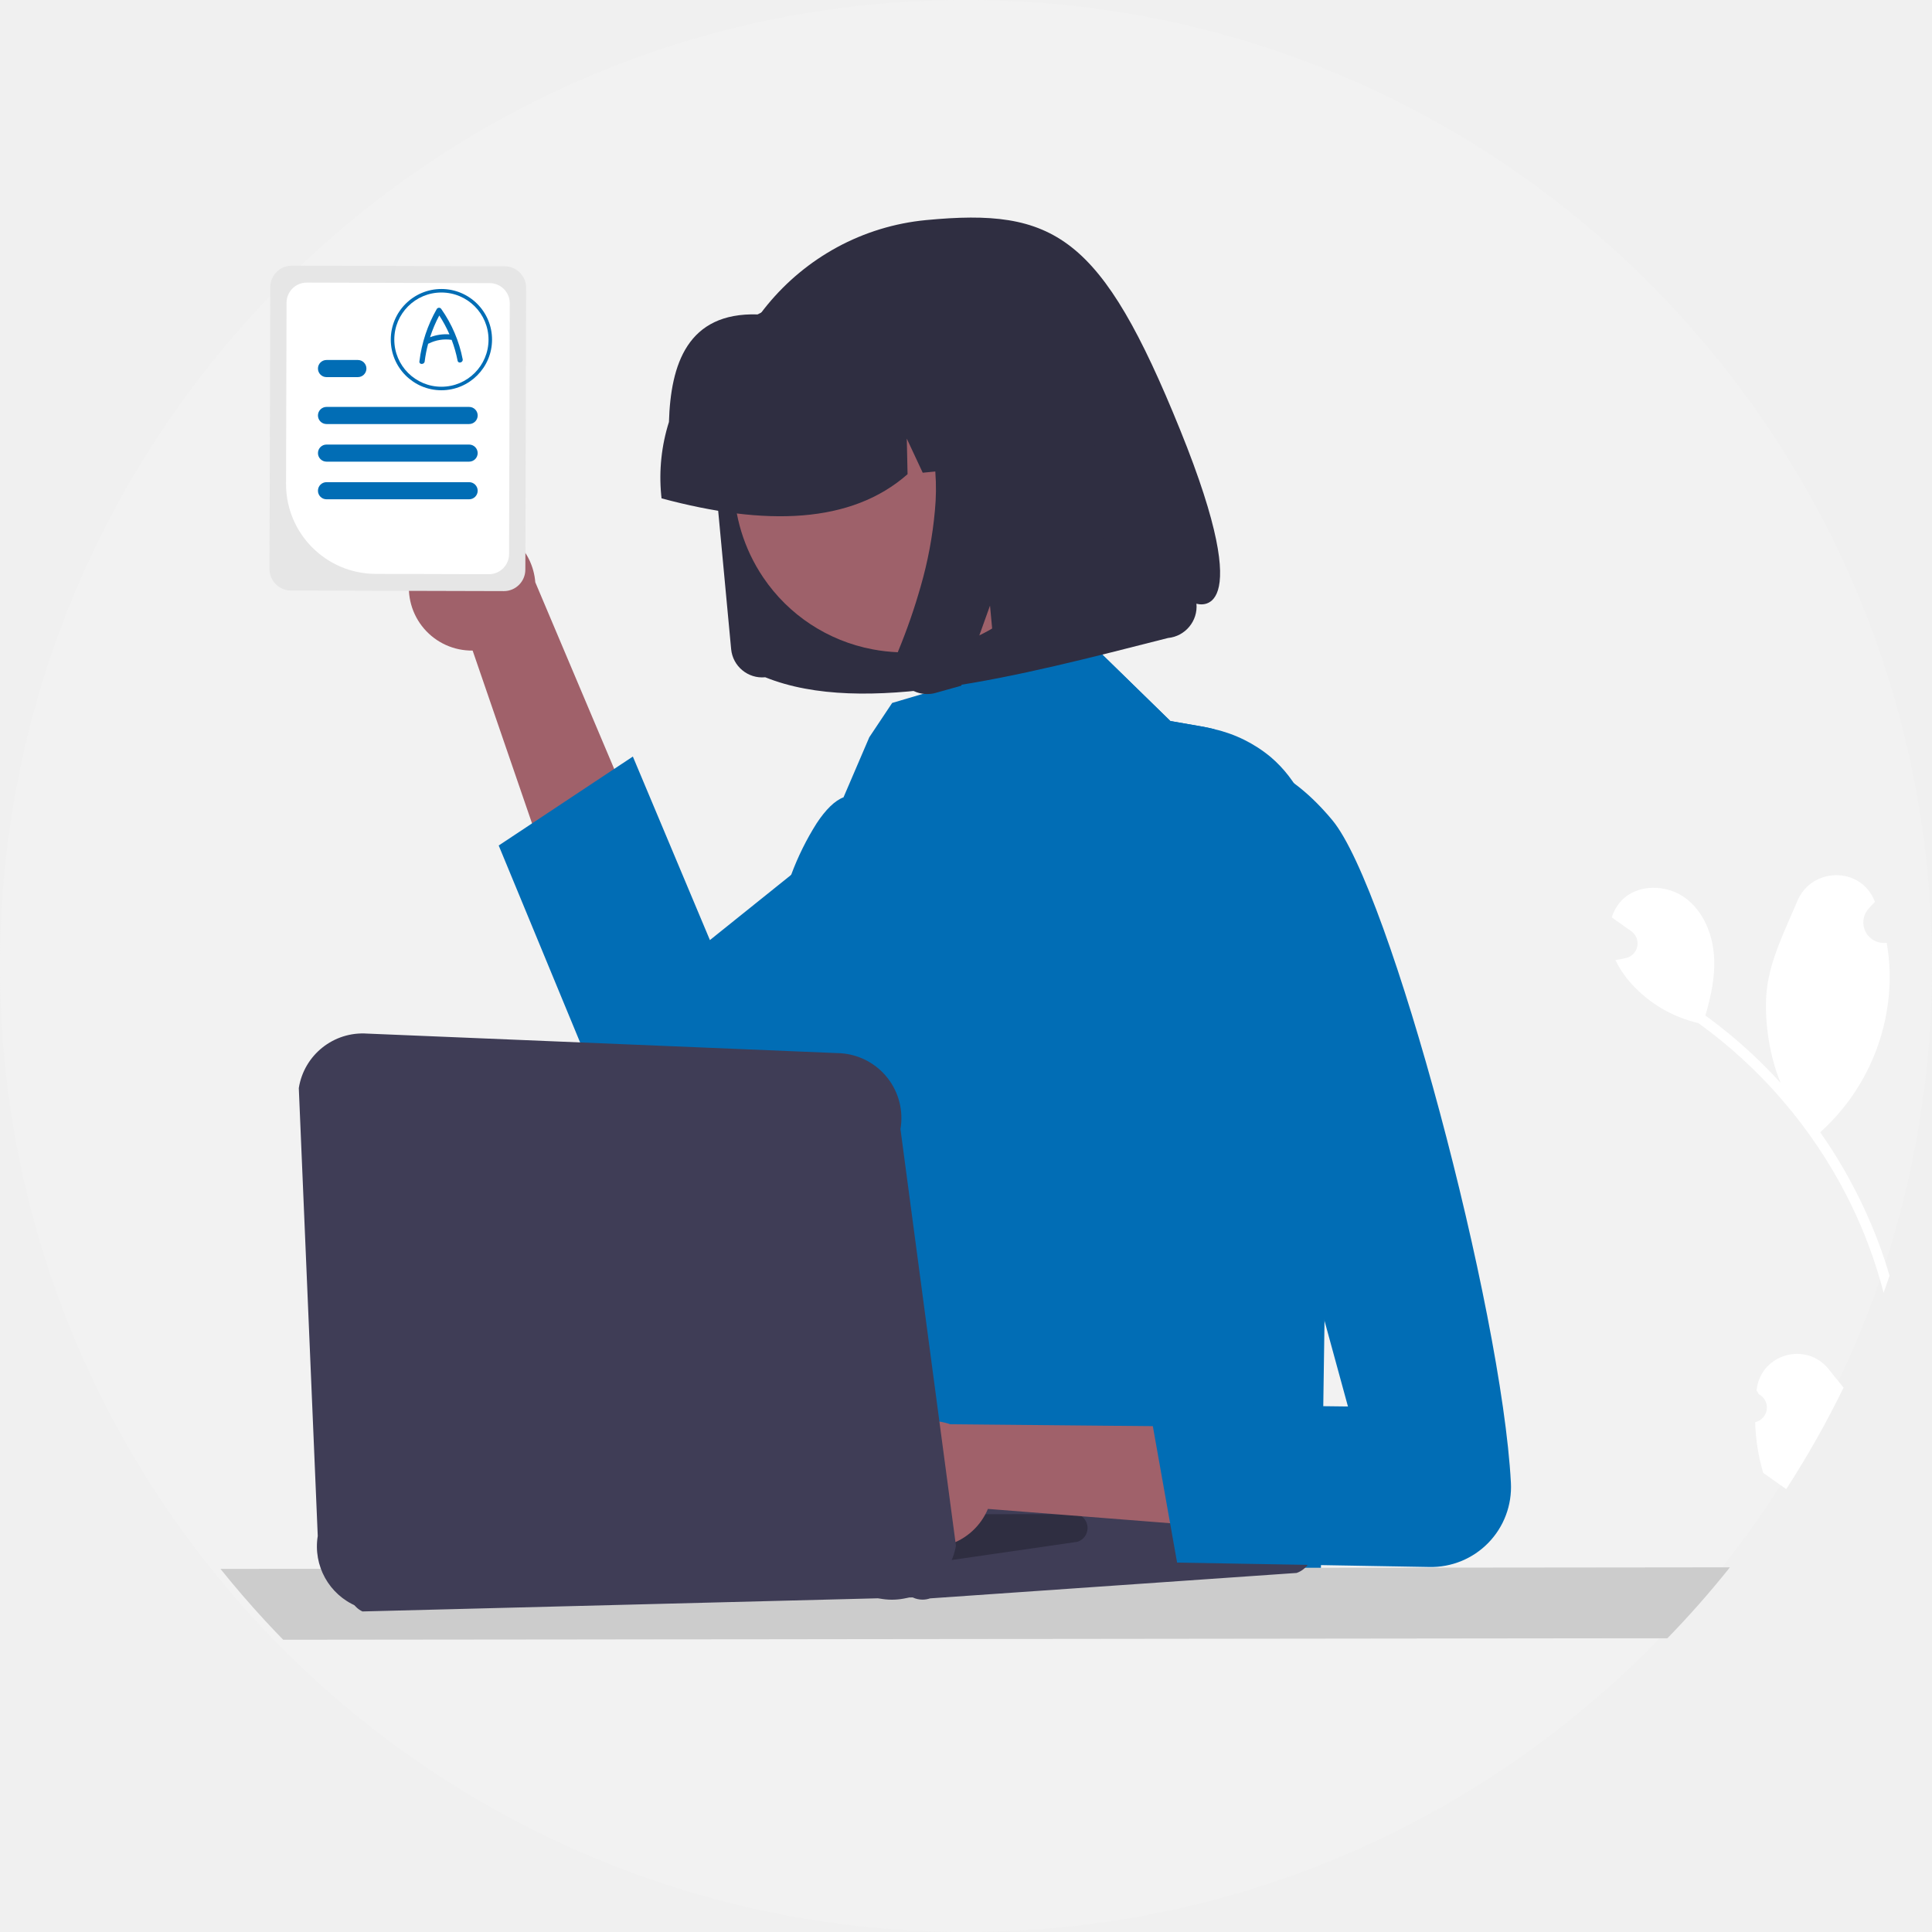
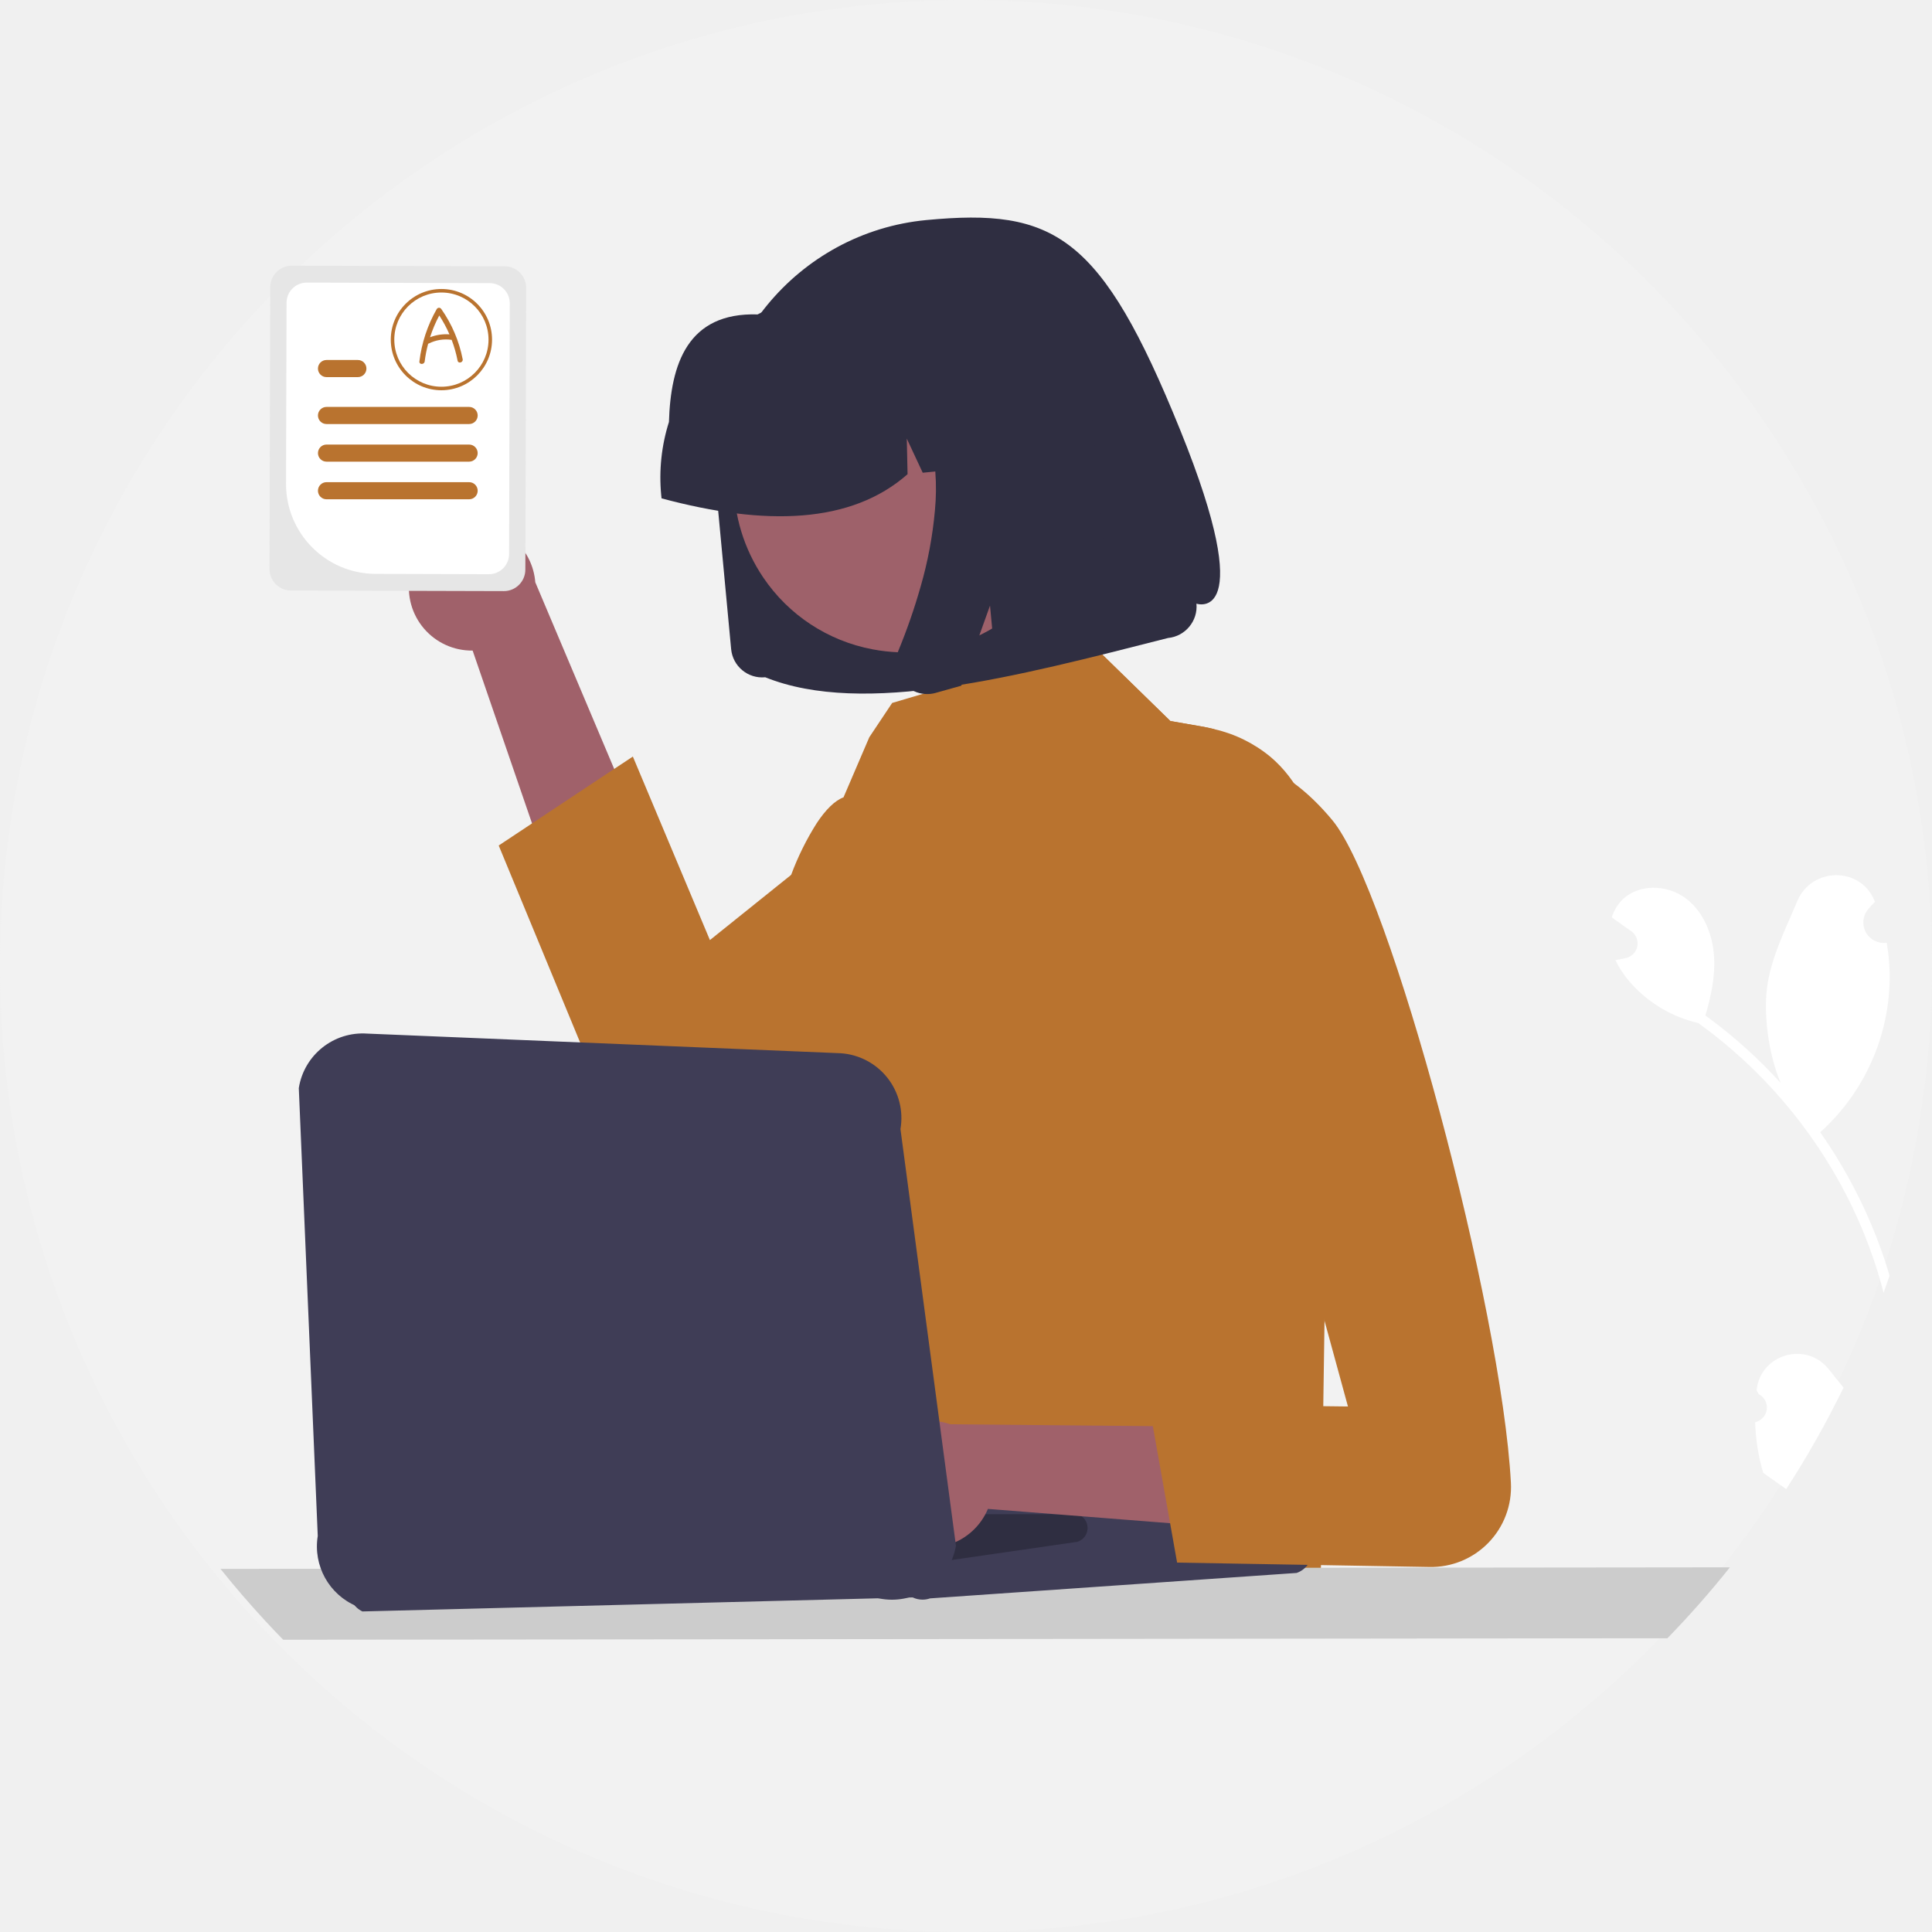
<svg xmlns="http://www.w3.org/2000/svg" data-name="Layer 1" width="676" height="676" viewBox="0 0 676 676">
  <path d="M938,450a337.453,337.453,0,0,1-17.85,108.68q-1.02,3-2.09,5.98a338.393,338.393,0,0,1-53.77,96.05q-10.32,12.945-21.87,24.82-11.55,11.895-24.25,22.63a336.248,336.248,0,0,1-165.78,75.8h-.01q-11.7,1.815-23.63,2.83Q614.545,787.99,600,788A336.94,336.94,0,0,1,358.09,686.05q-3.315-3.39-6.53-6.88-8.01-8.685-15.41-17.91-4.155-5.19-8.11-10.54a336.714,336.714,0,0,1-40.24-70.98,332.254,332.254,0,0,1-11.7-32.84c-.24-.79-.47-1.58-.7-2.37q-.75-2.55-1.45-5.13A338.38,338.38,0,0,1,262,450c0-186.67,151.33-338,338-338S938,263.33,938,450Z" transform="translate(-262 -112)" fill="#f2f2f2" />
  <path d="M405.348,314.032a22.026,22.026,0,0,0,22.026,25.603l53.954,156.993,34.427-23.66L449.296,315.731a22.145,22.145,0,0,0-43.949-1.699Z" transform="translate(-262 -112)" fill="#a0616a" />
-   <path d="M686.955,367.15c-23.96,27.26-83.04,75.3-131.71,108.38-10.52,7.15-20.56,13.59-29.65,18.98-6.14,3.64-11.85,6.79-16.99,9.36a27.995,27.995,0,0,1-38.41-14.5l-33.7-81.53,11.66-7.73,28.75-19.07,6.53-4.32,26.96,64.21,28.43-22.82,17.65-14.17,80.46-64.57,6.94-2.06,16.19,15.8,11.45,11.18,10.77,1.87C683.895,366.44,685.455,366.77,686.955,367.15Z" transform="translate(-262 -112)" fill="#016db5" />
+   <path d="M686.955,367.15c-23.96,27.26-83.04,75.3-131.71,108.38-10.52,7.15-20.56,13.59-29.65,18.98-6.14,3.64-11.85,6.79-16.99,9.36a27.995,27.995,0,0,1-38.41-14.5l-33.7-81.53,11.66-7.73,28.75-19.07,6.53-4.32,26.96,64.21,28.43-22.82,17.65-14.17,80.46-64.57,6.94-2.06,16.19,15.8,11.45,11.18,10.77,1.87C683.895,366.44,685.455,366.77,686.955,367.15Z" transform="translate(-262 -112)" fill="#b9732f" />
  <path d="M901.92,591.162c1.67,2.12,3.4,4.23,5.13,6.35a335.121,335.121,0,0,1-20.06,35.52q-.825-.585-1.65-1.17a2.12,2.12,0,0,1-.25-.16c-2.05-1.46-4.11-2.9-6.16-4.36v-.01a70.003,70.003,0,0,1-2.81-17.7,5.288,5.288,0,0,0,1.23-9.86c-.27-.47-.46-.81-.73-1.29.01-.12.03-.25.04-.37C878.23,585.622,894.15,581.262,901.92,591.162Z" transform="translate(-262 -112)" fill="#fff" />
  <path d="M919.87,548.362q1.8,4.95,3.28,10.01-1.02,3-2.09,5.98-.405-1.575-.84-3.15a161.957,161.957,0,0,0-5.85-17.2q-2.79-6.915-6.18-13.54a170.357,170.357,0,0,0-51.96-60.5,45.35,45.35,0,0,1-23.43-13.78,34.858,34.858,0,0,1-5.57-8.26c.92-.13,1.84-.31,2.74-.5.28-.06.57-.13.85-.19l.11-.02a5.241,5.241,0,0,0,1.85-9.38c-.51-.37-1.03-.73-1.54-1.09-.78-.57-1.57-1.11-2.36-1.67a2.492,2.492,0,0,1-.24-.17c-.9-.64-1.8-1.26-2.69-1.91a15.195,15.195,0,0,1,3.49-5.96c5.59-5.77,15.57-5.64,22.09-.94,6.53,4.7,9.81,12.93,10.23,20.95.37,6.87-1.11,13.67-3.06,20.3.49.36,1,.7,1.49,1.07a171.327,171.327,0,0,1,24.86,22.51c-4.35-10.32-5.93-23.78-4.8-33.05,1.29-10.56,6.42-20.59,10.62-30.58,5.03-12,22.19-12.16,27.03-.08.05.12.1.23.14.35q-1.215,1.215-2.34,2.52a7.175,7.175,0,0,0,6.29,11.8l.15-.02a72.096,72.096,0,0,1,1.06,10.79,73.508,73.508,0,0,1-22.88,54.2c-.48.45-.95.89-1.44,1.32a170.657,170.657,0,0,1,12.45,20.67A172.443,172.443,0,0,1,919.87,548.362Z" transform="translate(-262 -112)" fill="#fff" />
-   <path d="M727.185,454.55l-3.02,207.41-243.96-7,38.96-86c-.28-2.76,17.1-22.13,17-25-.3-8.41,5.98-16.2,7-25,2.08-18.15-9.83-86.69-4.34-100.85a96.267,96.267,0,0,1,8.94-18.08c3.12-4.72,6.32-7.9,9.38-9.05l9.02-21.02,8-12,62.77-18.59,6.94-2.06,16.19,15.8,11.45,11.18,10.77,1.87c1.61.28,3.17.61,4.67.99a47.442,47.442,0,0,1,19.66,9.74C725.415,392.86,727.605,422.9,727.185,454.55Z" transform="translate(-262 -112)" fill="#016db5" />
+   <path d="M727.185,454.55l-3.02,207.41-243.96-7,38.96-86c-.28-2.76,17.1-22.13,17-25-.3-8.41,5.98-16.2,7-25,2.08-18.15-9.83-86.69-4.34-100.85a96.267,96.267,0,0,1,8.94-18.08c3.12-4.72,6.32-7.9,9.38-9.05l9.02-21.02,8-12,62.77-18.59,6.94-2.06,16.19,15.8,11.45,11.18,10.77,1.87c1.61.28,3.17.61,4.67.99a47.442,47.442,0,0,1,19.66,9.74C725.415,392.86,727.605,422.9,727.185,454.55Z" transform="translate(-262 -112)" fill="#b9732f" />
  <path d="M867.29,660.402q-10.32,12.945-21.87,24.82l-26.38.02-141.87.16-25.54.03-16.98.02-25.26.02-19.43.02-35.89.04-21.17.03-44.58.04-21.28.03-58.97.06-37.04.04-9.94.01q-3.315-3.39-6.53-6.88-8.01-8.685-15.41-17.91l20.58-.02,14.02-.01,32.46-.04,62.64-.06,21.17-.02,8.56-.01h.03l6.72-.01,3.01-.01,7.71-.01h3.26l22.86-.02,49.31-.06,21.7-.02,20.78-.02,19.48-.02,27.95-.03,149.28-.15Z" transform="translate(-262 -112)" fill="#ccc" />
-   <path id="bfd9c2c3-21db-4bc8-8976-94586a21de42-152" data-name="Path 9" d="M529.766,348.972l-.054.005a10.924,10.924,0,0,1-11.89-9.865l-5.687-60.699a81.473,81.473,0,0,1,3.433-32.258,82.787,82.787,0,0,1,39.23-47.592,81.52,81.52,0,0,1,31.251-9.557c44.82-4.27,61.199,5.065,88.885,73.421s5.696,60.792,5.696,60.792a10.943,10.943,0,0,1-.463,4.339,11.121,11.121,0,0,1-5.285,6.393,10.978,10.978,0,0,1-4.179,1.277C617.716,348.697,564.251,362.874,529.757,348.973Z" transform="translate(-262 -112)" fill="#2f2e41" />
-   <path id="acce586e-6e96-4eff-b112-6c9d74172e69-153" data-name="Ellipse 1" d="M628.387,246.521A60.095,60.095,0,0,1,567.275,339.191a59.395,59.395,0,0,1-38.241-25.165,60.095,60.095,0,0,1,61.067-92.643,59.395,59.395,0,0,1,38.287,25.14Z" transform="translate(-262 -112)" fill="#9e616a" />
-   <path id="af1db401-16c9-4940-bbbf-8b9ef63e1952-154" data-name="Path 10" d="M493.346,285.156a64.45,64.45,0,0,1,2.716-25.512c.604-20.147,6.45-38.396,31.023-37.63a64.479,64.479,0,0,1,24.552-7.534l12.143-1.199q.205-.02.409-.039A64.341,64.341,0,0,1,634.215,271.344l.114,1.216-25.691,2.512-11.057-23.662.546,24.694-13.269,1.302-5.576-11.938.272,12.451c-19.701,17.352-49.576,18.261-86.082,8.454Z" transform="translate(-262 -112)" fill="#2f2e41" />
-   <path id="a1e66597-148d-4736-b39c-00184f281162-155" data-name="Path 13" d="M575.525,342.755a10.75,10.75,0,0,0,1.002,5.834,10.994,10.994,0,0,0,1.687,2.561,11.121,11.121,0,0,0,1.956,1.744,10.906,10.906,0,0,0,7.296,1.904q.241-.025.481-.059t.48-.079q.242-.043.48-.1t.478-.122l8.967-2.513,10.049-28.019,2.303,24.587,40.773-11.352-9.775-104.335-69.495,6.848,1.906,1.835a48.029,48.029,0,0,1,13.032,22.517,78.292,78.292,0,0,1,1.983,26.562,141.185,141.185,0,0,1-4.977,26.588,208.08,208.08,0,0,1-7.855,22.633A10.979,10.979,0,0,0,575.525,342.755Z" transform="translate(-262 -112)" fill="#2f2e41" />
+   <path id="bfd9c2c3-21db-4bc8-8976-94586a21de42-41" data-name="Path 9" d="M529.766,348.972l-.054.005a10.924,10.924,0,0,1-11.89-9.865l-5.687-60.699a81.473,81.473,0,0,1,3.433-32.258,82.787,82.787,0,0,1,39.23-47.592,81.52,81.52,0,0,1,31.251-9.557c44.82-4.27,61.199,5.065,88.885,73.421s5.696,60.792,5.696,60.792a10.943,10.943,0,0,1-.463,4.339,11.121,11.121,0,0,1-5.285,6.393,10.978,10.978,0,0,1-4.179,1.277C617.716,348.697,564.251,362.874,529.757,348.973Z" transform="translate(-262 -112)" fill="#2f2e41" />
+   <path id="acce586e-6e96-4eff-b112-6c9d74172e69-42" data-name="Ellipse 1" d="M628.387,246.521A60.095,60.095,0,0,1,567.275,339.191a59.395,59.395,0,0,1-38.241-25.165,60.095,60.095,0,0,1,61.067-92.643,59.395,59.395,0,0,1,38.287,25.14Z" transform="translate(-262 -112)" fill="#9e616a" />
+   <path id="af1db401-16c9-4940-bbbf-8b9ef63e1952-43" data-name="Path 10" d="M493.346,285.156a64.45,64.45,0,0,1,2.716-25.512c.604-20.147,6.45-38.396,31.023-37.63a64.479,64.479,0,0,1,24.552-7.534l12.143-1.199q.205-.02.409-.039A64.341,64.341,0,0,1,634.215,271.344l.114,1.216-25.691,2.512-11.057-23.662.546,24.694-13.269,1.302-5.576-11.938.272,12.451c-19.701,17.352-49.576,18.261-86.082,8.454Z" transform="translate(-262 -112)" fill="#2f2e41" />
+   <path id="a1e66597-148d-4736-b39c-00184f281162-44" data-name="Path 13" d="M575.525,342.755a10.75,10.75,0,0,0,1.002,5.834,10.994,10.994,0,0,0,1.687,2.561,11.121,11.121,0,0,0,1.956,1.744,10.906,10.906,0,0,0,7.296,1.904q.241-.025.481-.059t.48-.079q.242-.043.48-.1t.478-.122l8.967-2.513,10.049-28.019,2.303,24.587,40.773-11.352-9.775-104.335-69.495,6.848,1.906,1.835a48.029,48.029,0,0,1,13.032,22.517,78.292,78.292,0,0,1,1.983,26.562,141.185,141.185,0,0,1-4.977,26.588,208.08,208.08,0,0,1-7.855,22.633A10.979,10.979,0,0,0,575.525,342.755Z" transform="translate(-262 -112)" fill="#2f2e41" />
  <path d="M584.792,671.709a8.06,8.06,0,0,1-3.454-.781l-192.52,4.912a8.08,8.08,0,0,1,1.15-15.045l125.952-37.555a8.079,8.079,0,0,1,4.016-.154L714.762,646.833a8.079,8.079,0,0,1,.926,15.535l-128.259,8.897A8.091,8.091,0,0,1,584.792,671.709Z" transform="translate(-262 -112)" fill="#3f3d56" />
  <path d="M591.872,658.307a5.085,5.085,0,0,1-2.483-.646L433.035,664.966a5.068,5.068,0,0,1,1.283-9.346l56.604-13.738a5.084,5.084,0,0,1,2.677.078l145.354-.175a5.069,5.069,0,0,1,.034,9.683l-45.602,6.608A5.058,5.058,0,0,1,591.872,658.307Z" transform="translate(-262 -112)" fill="#2f2e41" />
  <path d="M575.415,649.974a22.026,22.026,0,0,0,32.255-10.014l165.496,13-8-41-170.697-1.626a22.145,22.145,0,0,0-19.053,39.64Z" transform="translate(-262 -112)" fill="#a0616a" />
-   <path d="M673.165,382.96s25-20,55,16c20.232,24.278,59.259,171.044,62.495,231.862a27.982,27.982,0,0,1-28.584,29.46l-88.211-1.535-9.864-55.45,69.643.825Z" transform="translate(-262 -112)" fill="#016db5" />
+   <path d="M673.165,382.96s25-20,55,16c20.232,24.278,59.259,171.044,62.495,231.862a27.982,27.982,0,0,1-28.584,29.46l-88.211-1.535-9.864-55.45,69.643.825Z" transform="translate(-262 -112)" fill="#b9732f" />
  <path d="M574.084,671.732a22.739,22.739,0,0,1-8.81-1.784l-178.442,4.071a22.675,22.675,0,0,1-13.651-24.582l-6.631-156.711a22.642,22.642,0,0,1,23.935-19.074l165.663,6.871a22.739,22.739,0,0,1,20.922,26.544L596.48,652.835A22.775,22.775,0,0,1,574.084,671.732Z" transform="translate(-262 -112)" fill="#3f3d56" />
  <path d="M438.585,205.17l-74.47-.21a7.541,7.541,0,0,0-7.55,7.51l-.27,98.61a7.524,7.524,0,0,0,7.5,7.54l41.31.12,33.17.09a7.526,7.526,0,0,0,7.54-7.51l.02-5.83.26-92.77A7.535,7.535,0,0,0,438.585,205.17Z" transform="translate(-262 -112)" fill="#e6e6e6" />
  <path d="M433.335,211.06l-64-.18a7.061,7.061,0,0,0-7.07,7.03l-.18,63.4a31.443,31.443,0,0,0,31.32,31.49l12.16.03,27.49.08a7.055,7.055,0,0,0,7.07-7.03l.02-6.38.22-81.37A7.055,7.055,0,0,0,433.335,211.06Z" transform="translate(-262 -112)" fill="#fff" />
-   <path d="M426.145,254.38h-49.9a2.995,2.995,0,1,0,0,5.99h49.9a2.995,2.995,0,0,0,0-5.99Z" transform="translate(-262 -112)" fill="#016db5" />
-   <path d="M387.215,237.96h-10.97a2.995,2.995,0,1,0,0,5.99h10.97a2.995,2.995,0,1,0,0-5.99Z" transform="translate(-262 -112)" fill="#016db5" />
-   <path d="M426.145,280.71h-49.9a2.995,2.995,0,1,0,0,5.99h49.9a2.995,2.995,0,0,0,0-5.99Z" transform="translate(-262 -112)" fill="#016db5" />
-   <path d="M426.145,267.55h-49.9a2.99,2.99,0,1,0,0,5.98h49.9a2.99,2.99,0,0,0,0-5.98Z" transform="translate(-262 -112)" fill="#016db5" />
-   <path d="M416.449,248.55a17.716,17.716,0,1,1,17.716-17.716A17.737,17.737,0,0,1,416.449,248.55Zm0-34.202A16.485,16.485,0,1,0,432.934,230.834,16.504,16.504,0,0,0,416.449,214.349Z" transform="translate(-262 -112)" fill="#016db5" />
-   <path d="M423.889,237.696a45.545,45.545,0,0,0-7.478-17.566.935.935,0,0,0-1.595,0,48.647,48.647,0,0,0-6.067,18.336c-.144,1.177,1.705,1.167,1.847,0a45.52,45.52,0,0,1,1.211-6.2,1.055,1.055,0,0,0,.206-.063,13.459,13.459,0,0,1,7.95-1.295c.024.004.047-.002.07.001a44.285,44.285,0,0,1,2.075,7.278C422.334,239.353,424.114,238.859,423.889,237.696ZM412.472,230.001a46.743,46.743,0,0,1,3.225-7.618,44.266,44.266,0,0,1,3.566,6.612A15.576,15.576,0,0,0,412.472,230.001Z" transform="translate(-262 -112)" fill="#016db5" />
+   <path d="M426.145,254.38h-49.9a2.995,2.995,0,1,0,0,5.99h49.9a2.995,2.995,0,0,0,0-5.99Z" transform="translate(-262 -112)" fill="#b9732f" />
+   <path d="M387.215,237.96h-10.97a2.995,2.995,0,1,0,0,5.99h10.97a2.995,2.995,0,1,0,0-5.99Z" transform="translate(-262 -112)" fill="#b9732f" />
+   <path d="M426.145,280.71h-49.9a2.995,2.995,0,1,0,0,5.99h49.9a2.995,2.995,0,0,0,0-5.99Z" transform="translate(-262 -112)" fill="#b9732f" />
+   <path d="M426.145,267.55h-49.9a2.99,2.99,0,1,0,0,5.98h49.9a2.99,2.99,0,0,0,0-5.98Z" transform="translate(-262 -112)" fill="#b9732f" />
+   <path d="M416.449,248.55a17.716,17.716,0,1,1,17.716-17.716A17.737,17.737,0,0,1,416.449,248.55Zm0-34.202A16.485,16.485,0,1,0,432.934,230.834,16.504,16.504,0,0,0,416.449,214.349Z" transform="translate(-262 -112)" fill="#b9732f" />
+   <path d="M423.889,237.696a45.545,45.545,0,0,0-7.478-17.566.935.935,0,0,0-1.595,0,48.647,48.647,0,0,0-6.067,18.336c-.144,1.177,1.705,1.167,1.847,0a45.52,45.52,0,0,1,1.211-6.2,1.055,1.055,0,0,0,.206-.063,13.459,13.459,0,0,1,7.95-1.295c.024.004.047-.002.07.001a44.285,44.285,0,0,1,2.075,7.278C422.334,239.353,424.114,238.859,423.889,237.696ZM412.472,230.001a46.743,46.743,0,0,1,3.225-7.618,44.266,44.266,0,0,1,3.566,6.612A15.576,15.576,0,0,0,412.472,230.001Z" transform="translate(-262 -112)" fill="#b9732f" />
</svg>
